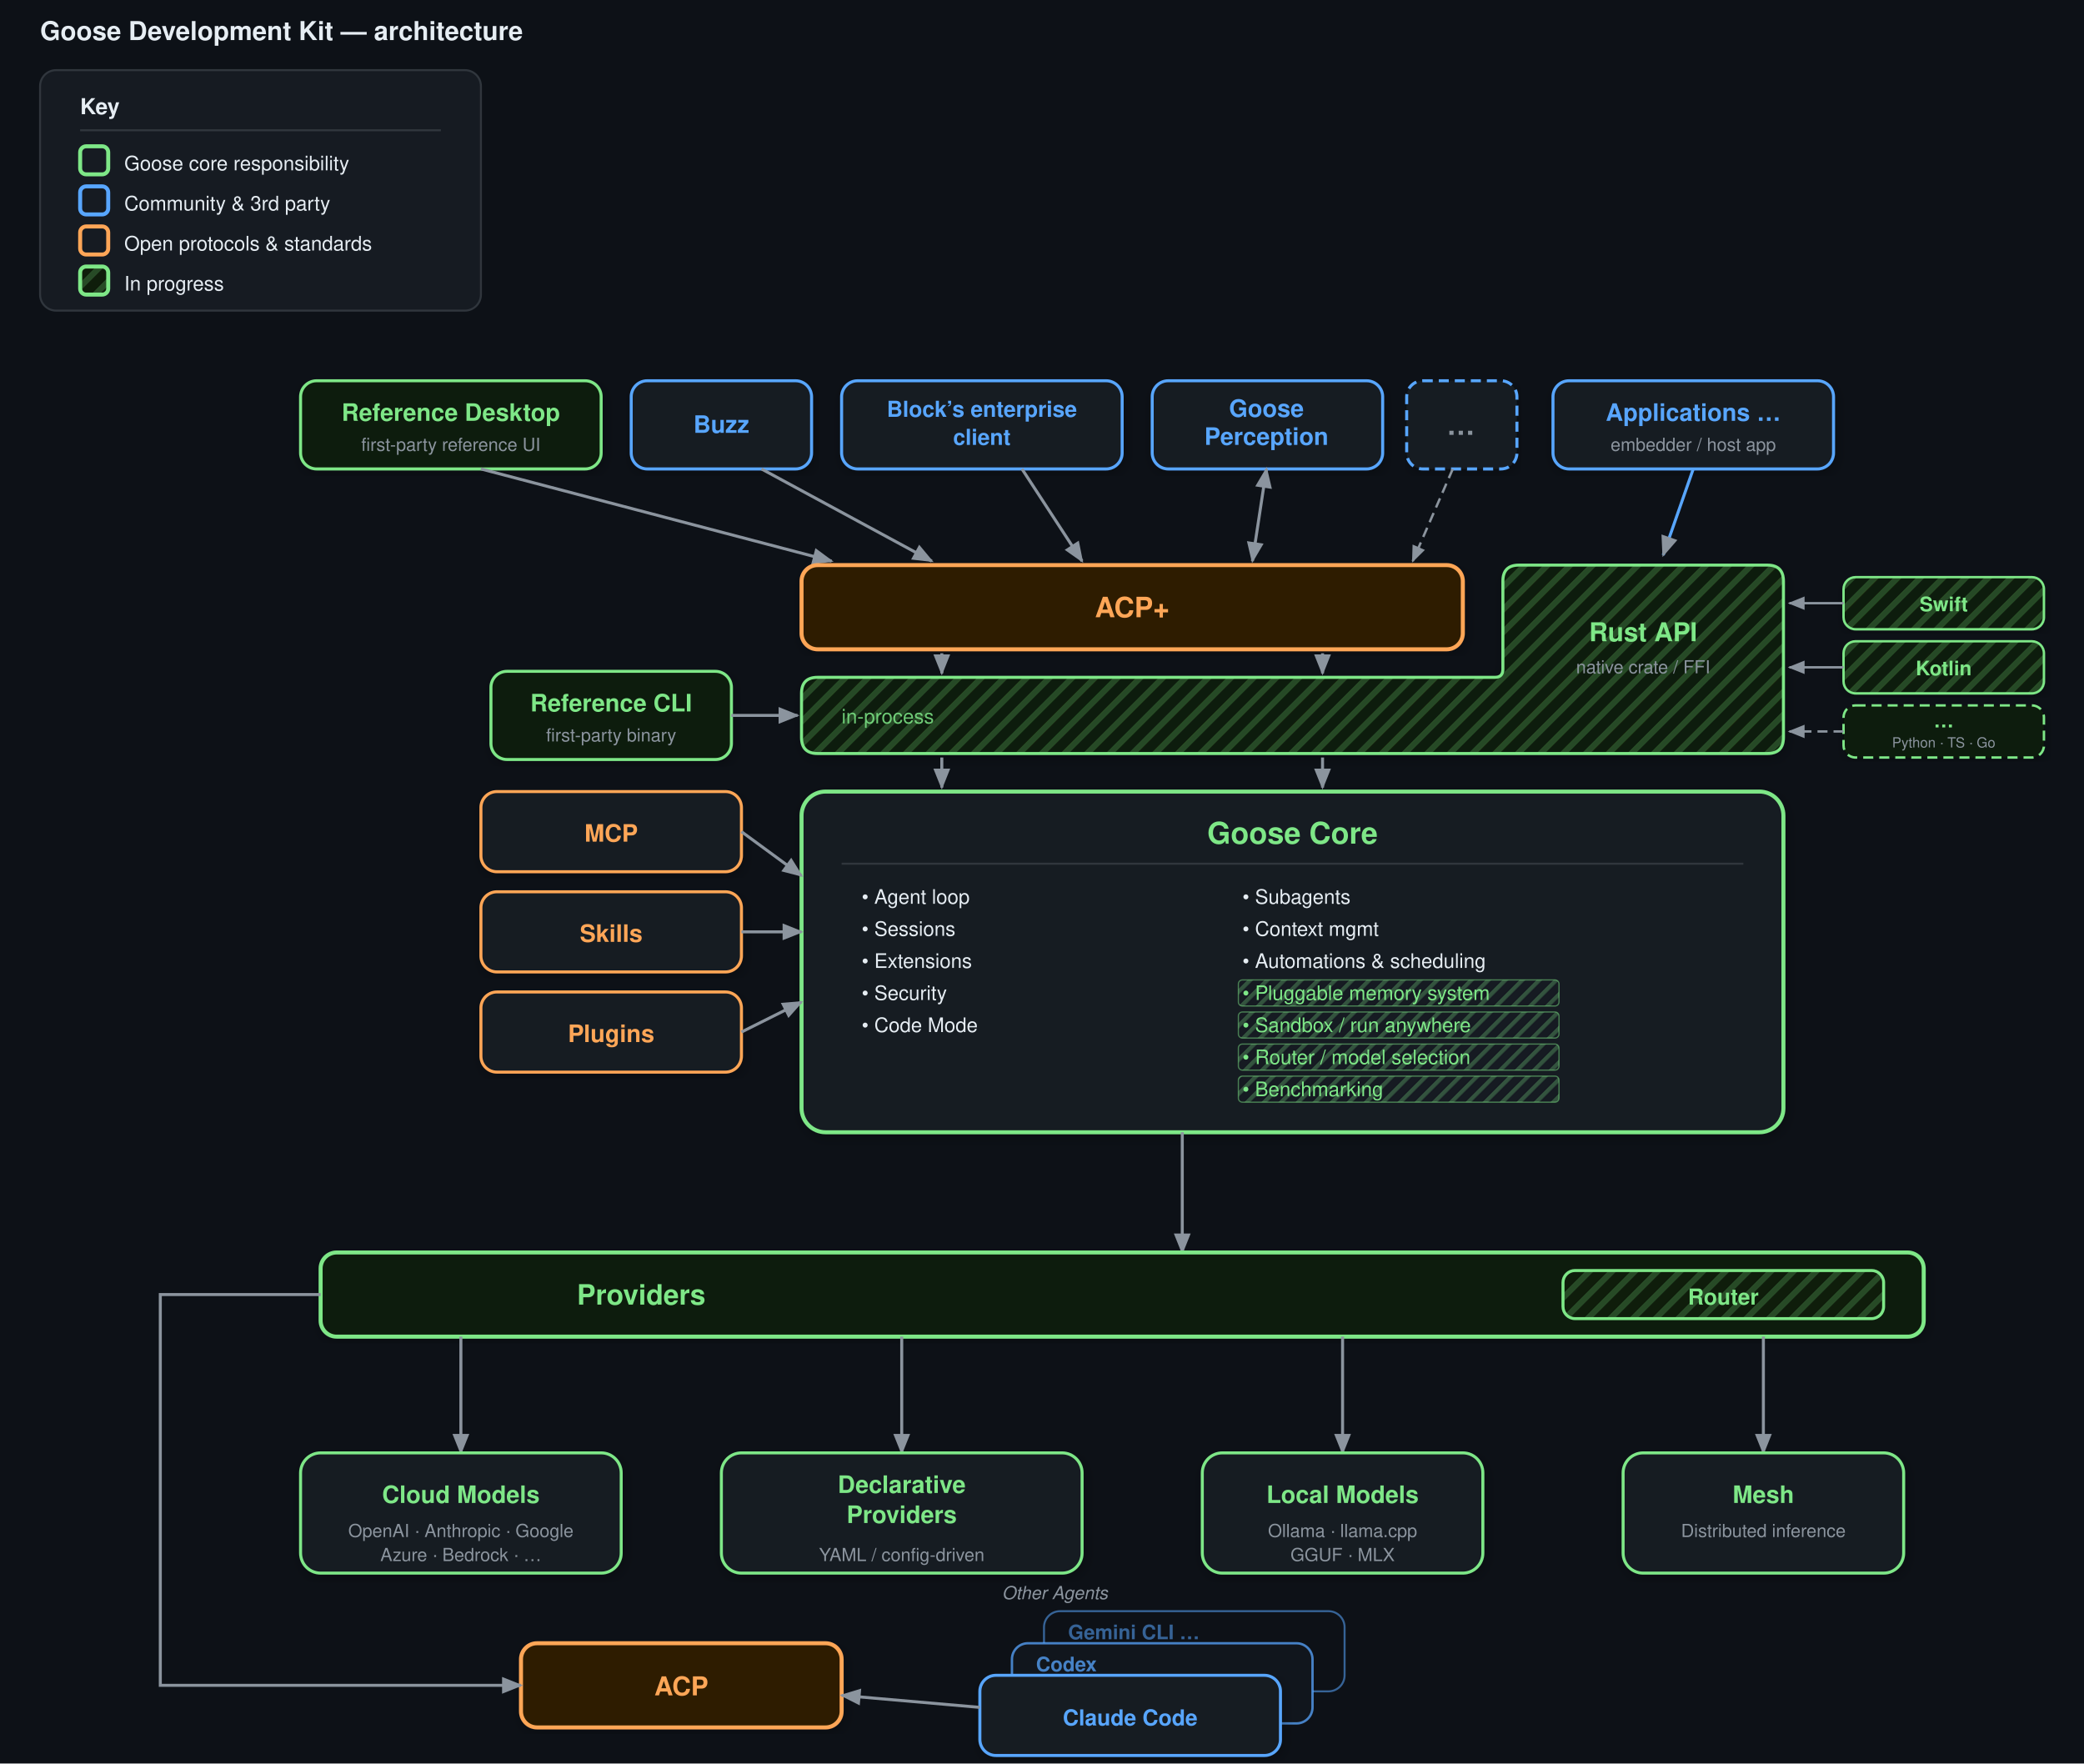
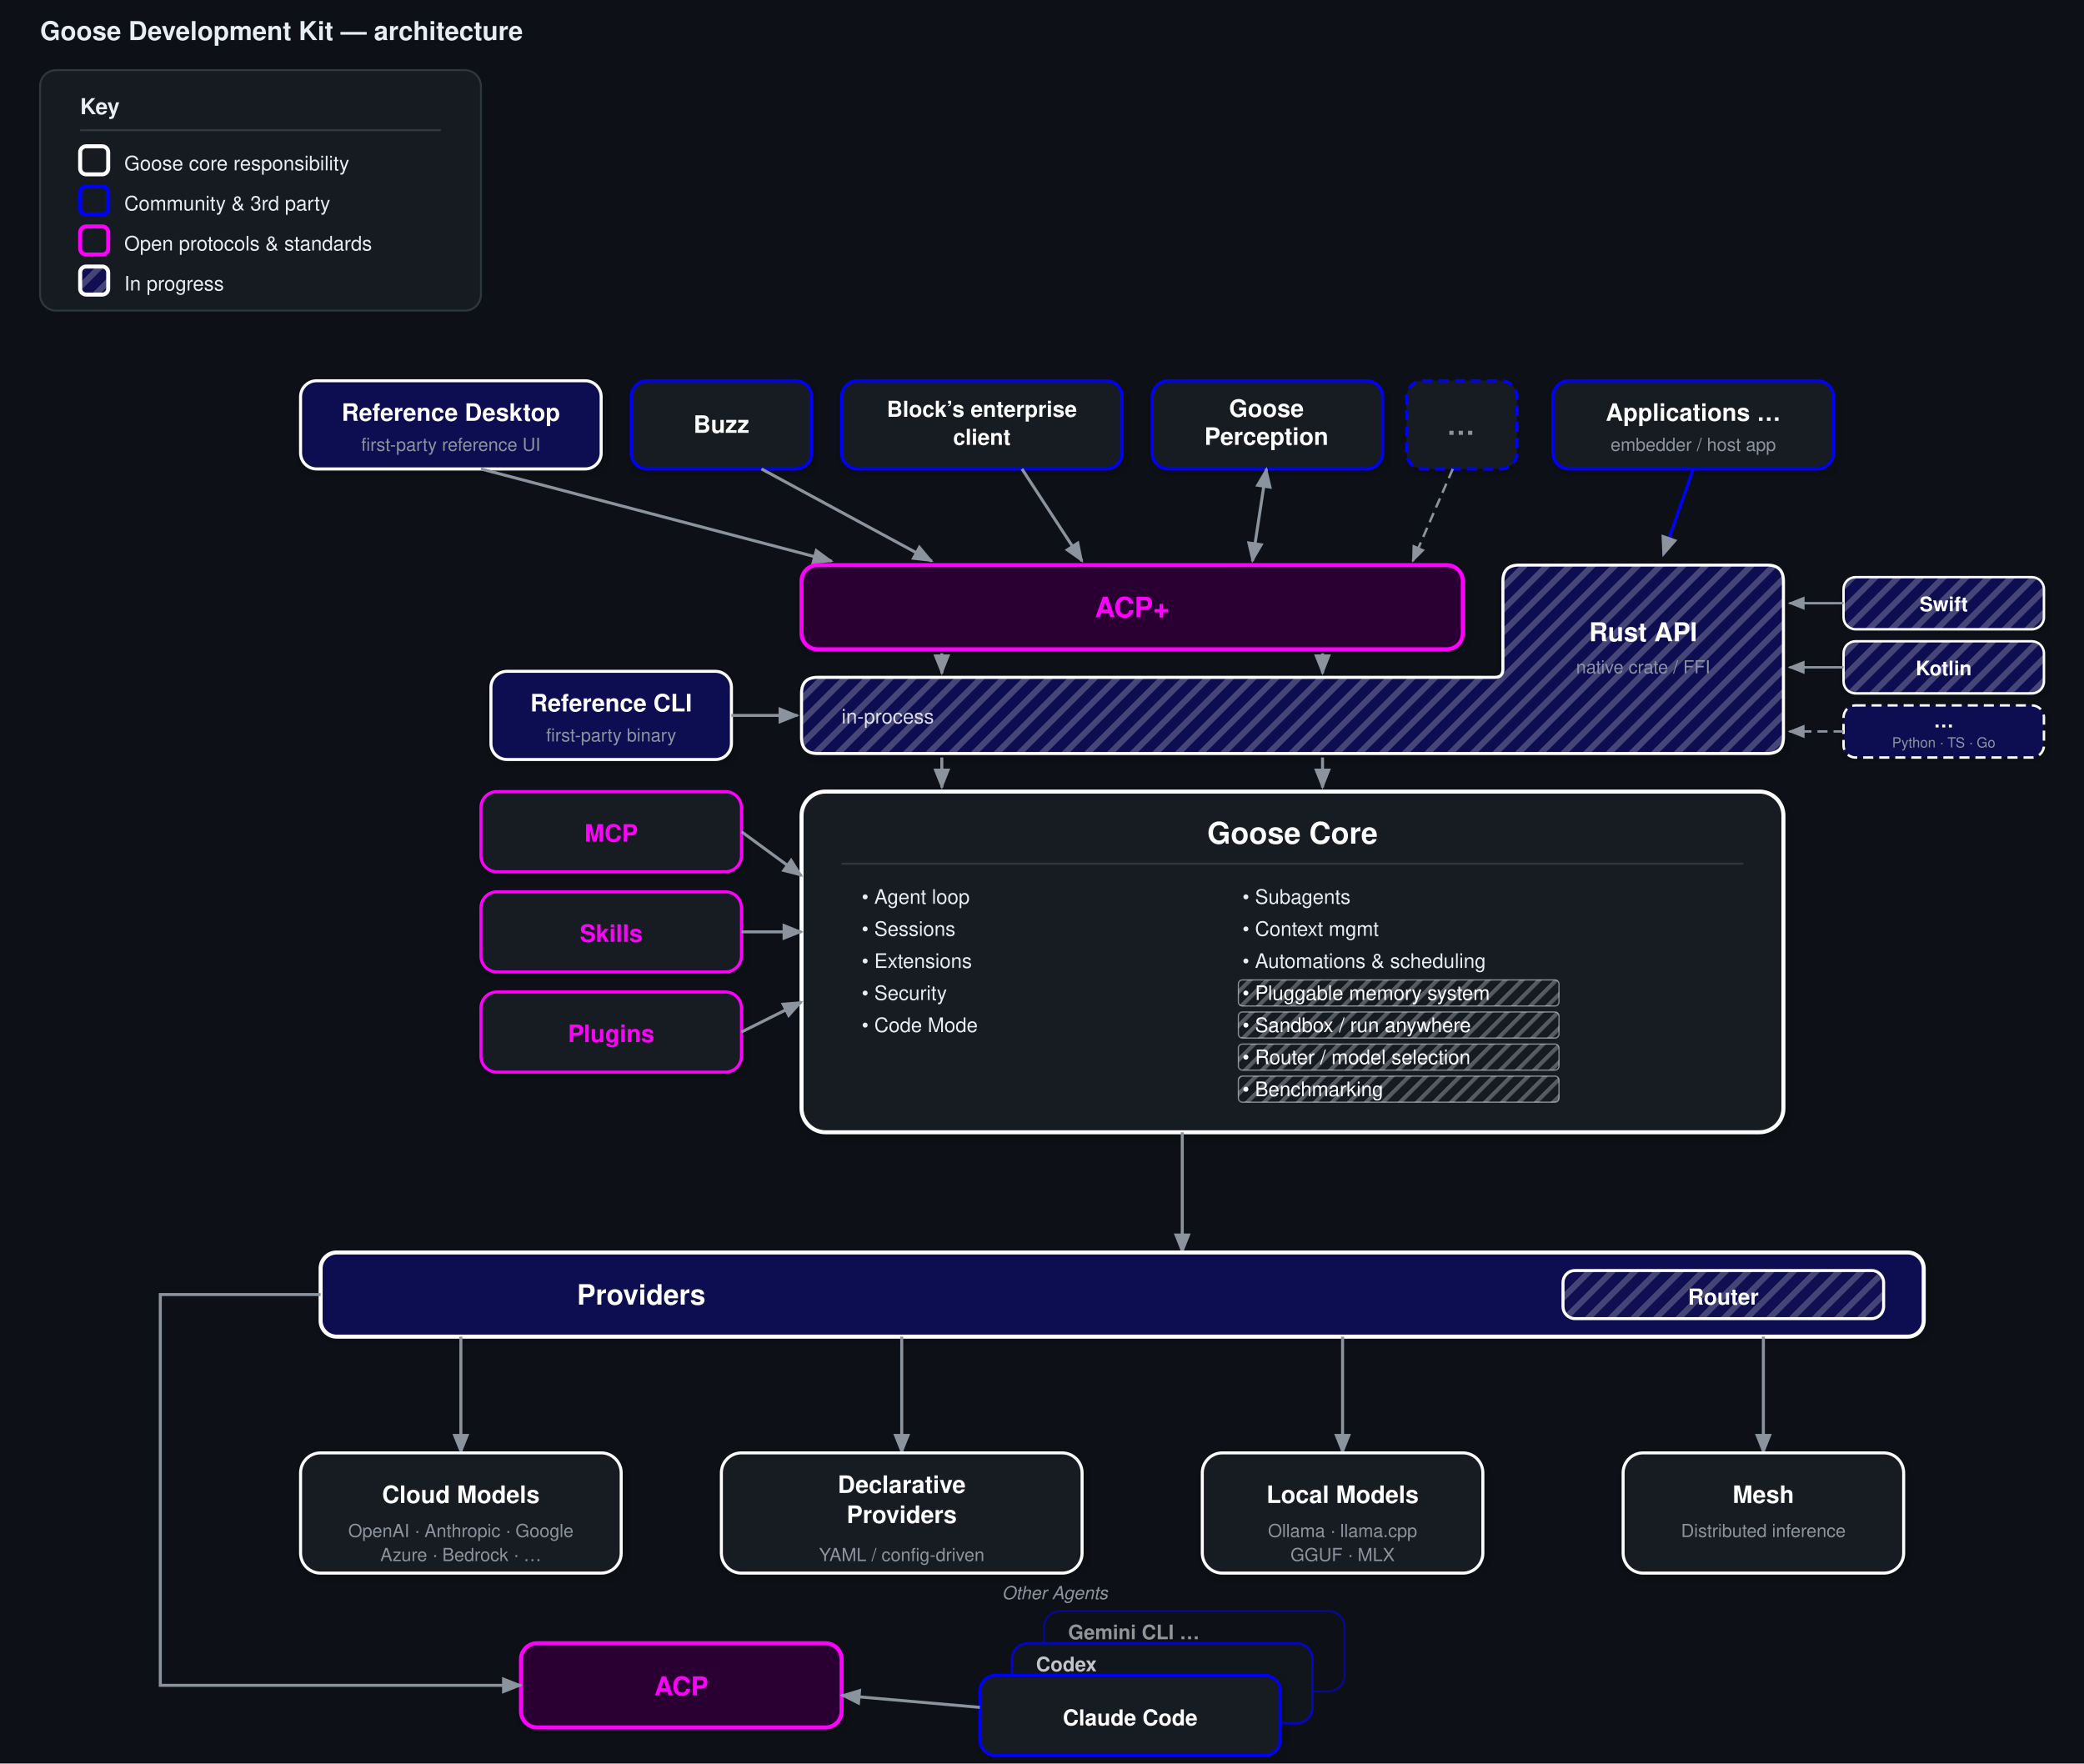
<svg xmlns="http://www.w3.org/2000/svg" viewBox="0 0 1040 880" font-family="-apple-system, BlinkMacSystemFont, 'Segoe UI', Helvetica, Arial, sans-serif">
  <defs>
    <marker id="arr" viewBox="0 0 10 10" refX="9" refY="5" markerWidth="7" markerHeight="7" orient="auto-start-reverse">
      <path d="M 0 1 L 10 5 L 0 9 z" fill="#8b949e" />
    </marker>
    <filter id="shadow" x="-4%" y="-4%" width="108%" height="112%">
      <feDropShadow dx="1" dy="2" stdDeviation="3" flood-opacity="0.25" />
    </filter>
    <pattern id="stripeGreen" patternUnits="userSpaceOnUse" width="8" height="8" patternTransform="rotate(45)">
-       <rect width="8" height="8" fill="#0f1d0b" />
-       <rect width="3" height="8" fill="#7ee787" fill-opacity="0.22" />
+       <rect width="8" height="8" fill="#100f51" />
+       <rect width="3" height="8" fill="#ffffff" fill-opacity="0.22" />
    </pattern>
    <pattern id="stripeGreenInline" patternUnits="userSpaceOnUse" width="6" height="6" patternTransform="rotate(45)">
      <rect width="6" height="6" fill="#161b22" />
-       <rect width="2" height="6" fill="#7ee787" fill-opacity="0.28" />
+       <rect width="2" height="6" fill="#ffffff" fill-opacity="0.28" />
    </pattern>
  </defs>
  <rect width="1040" height="880" fill="#0d1117" />
  <text x="20" y="20" font-size="13" font-weight="700" fill="#e6edf3">Goose Development Kit — architecture</text>
  <rect x="20" y="35" width="220" height="120" rx="8" fill="#161b22" stroke="#30363d" stroke-width="1" />
  <text x="40" y="57" font-size="11" font-weight="700" fill="#e6edf3">Key</text>
  <line x1="40" y1="65" x2="220" y2="65" stroke="#30363d" stroke-width="1" />
-   <rect x="40" y="73" width="14" height="14" rx="3" fill="none" stroke="#7ee787" stroke-width="2" />
+   <rect x="40" y="73" width="14" height="14" rx="3" fill="none" stroke="#ffffff" stroke-width="2" />
  <text x="62" y="85" font-size="10" fill="#e6edf3">Goose core responsibility</text>
-   <rect x="40" y="93" width="14" height="14" rx="3" fill="none" stroke="#58a6ff" stroke-width="2" />
+   <rect x="40" y="93" width="14" height="14" rx="3" fill="none" stroke="#0000ff" stroke-width="2" />
  <text x="62" y="105" font-size="10" fill="#e6edf3">Community &amp; 3rd party</text>
-   <rect x="40" y="113" width="14" height="14" rx="3" fill="none" stroke="#ffa657" stroke-width="2" />
+   <rect x="40" y="113" width="14" height="14" rx="3" fill="none" stroke="#ff00ff" stroke-width="2" />
  <text x="62" y="125" font-size="10" fill="#e6edf3">Open protocols &amp; standards</text>
-   <rect x="40" y="133" width="14" height="14" rx="3" fill="url(#stripeGreen)" stroke="#7ee787" stroke-width="2" />
+   <rect x="40" y="133" width="14" height="14" rx="3" fill="url(#stripeGreen)" stroke="#ffffff" stroke-width="2" />
  <text x="62" y="145" font-size="10" fill="#e6edf3">In progress</text>
-   <rect x="150" y="190" width="150" height="44" rx="8" fill="#0f1d0b" stroke="#7ee787" stroke-width="1.5" filter="url(#shadow)" />
-   <text x="225" y="210" text-anchor="middle" font-size="12" font-weight="700" fill="#7ee787">Reference Desktop</text>
+   <rect x="150" y="190" width="150" height="44" rx="8" fill="#100f51" stroke="#ffffff" stroke-width="1.5" filter="url(#shadow)" />
+   <text x="225" y="210" text-anchor="middle" font-size="12" font-weight="700" fill="#ffffff">Reference Desktop</text>
  <text x="225" y="225" text-anchor="middle" font-size="9" fill="#8b949e">first-party reference UI</text>
  <line x1="240" y1="234" x2="415" y2="280" stroke="#8b949e" stroke-width="1.5" marker-end="url(#arr)" />
-   <rect x="315" y="190" width="90" height="44" rx="8" fill="#161b22" stroke="#58a6ff" stroke-width="1.5" filter="url(#shadow)" />
-   <text x="360" y="216" text-anchor="middle" font-size="12" font-weight="600" fill="#58a6ff">Buzz</text>
+   <rect x="315" y="190" width="90" height="44" rx="8" fill="#161b22" stroke="#0000ff" stroke-width="1.5" filter="url(#shadow)" />
+   <text x="360" y="216" text-anchor="middle" font-size="12" font-weight="600" fill="#ffffff">Buzz</text>
  <line x1="380" y1="234" x2="465" y2="280" stroke="#8b949e" stroke-width="1.5" marker-end="url(#arr)" />
-   <rect x="420" y="190" width="140" height="44" rx="8" fill="#161b22" stroke="#58a6ff" stroke-width="1.5" filter="url(#shadow)" />
-   <text x="490" y="208" text-anchor="middle" font-size="11" font-weight="600" fill="#58a6ff">Block’s enterprise</text>
-   <text x="490" y="222" text-anchor="middle" font-size="11" font-weight="600" fill="#58a6ff">client</text>
+   <rect x="420" y="190" width="140" height="44" rx="8" fill="#161b22" stroke="#0000ff" stroke-width="1.5" filter="url(#shadow)" />
+   <text x="490" y="208" text-anchor="middle" font-size="11" font-weight="600" fill="#ffffff">Block’s enterprise</text>
+   <text x="490" y="222" text-anchor="middle" font-size="11" font-weight="600" fill="#ffffff">client</text>
  <line x1="510" y1="234" x2="540" y2="280" stroke="#8b949e" stroke-width="1.5" marker-end="url(#arr)" />
-   <rect x="575" y="190" width="115" height="44" rx="8" fill="#161b22" stroke="#58a6ff" stroke-width="1.5" filter="url(#shadow)" />
-   <text x="632" y="208" text-anchor="middle" font-size="12" font-weight="600" fill="#58a6ff">Goose</text>
-   <text x="632" y="222" text-anchor="middle" font-size="12" font-weight="600" fill="#58a6ff">Perception</text>
+   <rect x="575" y="190" width="115" height="44" rx="8" fill="#161b22" stroke="#0000ff" stroke-width="1.5" filter="url(#shadow)" />
+   <text x="632" y="208" text-anchor="middle" font-size="12" font-weight="600" fill="#ffffff">Goose</text>
+   <text x="632" y="222" text-anchor="middle" font-size="12" font-weight="600" fill="#ffffff">Perception</text>
  <line x1="632" y1="234" x2="625" y2="280" stroke="#8b949e" stroke-width="1.5" marker-start="url(#arr)" marker-end="url(#arr)" />
-   <rect x="702" y="190" width="55" height="44" rx="8" fill="#161b22" stroke="#58a6ff" stroke-width="1.5" stroke-dasharray="5,3" filter="url(#shadow)" />
+   <rect x="702" y="190" width="55" height="44" rx="8" fill="#161b22" stroke="#0000ff" stroke-width="1.5" stroke-dasharray="5,3" filter="url(#shadow)" />
  <text x="729" y="217" text-anchor="middle" font-size="14" font-weight="600" fill="#8b949e">…</text>
  <line x1="725" y1="234" x2="705" y2="280" stroke="#8b949e" stroke-width="1.2" stroke-dasharray="5,3" marker-end="url(#arr)" />
-   <rect x="775" y="190" width="140" height="44" rx="8" fill="#161b22" stroke="#58a6ff" stroke-width="1.5" filter="url(#shadow)" />
-   <text x="845" y="210" text-anchor="middle" font-size="12" font-weight="700" fill="#58a6ff">Applications …</text>
+   <rect x="775" y="190" width="140" height="44" rx="8" fill="#161b22" stroke="#0000ff" stroke-width="1.5" filter="url(#shadow)" />
+   <text x="845" y="210" text-anchor="middle" font-size="12" font-weight="700" fill="#ffffff">Applications …</text>
  <text x="845" y="225" text-anchor="middle" font-size="9" fill="#8b949e">embedder / host app</text>

   Rust API arm (in-process, peer of ACP+) --&gt;
-   <line x1="845" y1="234" x2="830" y2="277" stroke="#58a6ff" stroke-width="1.5" marker-end="url(#arr)" />
-   <rect x="400" y="282" width="330" height="42" rx="8" fill="#2d1f00" stroke="#ffa657" stroke-width="2" filter="url(#shadow)" />
-   <text x="565" y="308" text-anchor="middle" font-size="14" font-weight="700" fill="#ffa657">ACP+</text>
-   <rect x="245" y="335" width="120" height="44" rx="8" fill="#0f1d0b" stroke="#7ee787" stroke-width="1.5" filter="url(#shadow)" />
-   <text x="305" y="355" text-anchor="middle" font-size="12" font-weight="700" fill="#7ee787">Reference CLI</text>
+   <line x1="845" y1="234" x2="830" y2="277" stroke="#0000ff" stroke-width="1.5" marker-end="url(#arr)" />
+   <rect x="400" y="282" width="330" height="42" rx="8" fill="#2a0033" stroke="#ff00ff" stroke-width="2" filter="url(#shadow)" />
+   <text x="565" y="308" text-anchor="middle" font-size="14" font-weight="700" fill="#ff00ff">ACP+</text>
+   <rect x="245" y="335" width="120" height="44" rx="8" fill="#100f51" stroke="#ffffff" stroke-width="1.5" filter="url(#shadow)" />
+   <text x="305" y="355" text-anchor="middle" font-size="12" font-weight="700" fill="#ffffff">Reference CLI</text>
  <text x="305" y="370" text-anchor="middle" font-size="9" fill="#8b949e">first-party binary</text>
  <line x1="365" y1="357" x2="398" y2="357" stroke="#8b949e" stroke-width="1.5" marker-end="url(#arr)" />
-   <path d="M 408 338            H 746 Q 750 338 750 334            V 290 Q 750 282 758 282            H 882 Q 890 282 890 290            V 368 Q 890 376 882 376            H 408 Q 400 376 400 368            V 346 Q 400 338 408 338 Z" fill="url(#stripeGreen)" stroke="#7ee787" stroke-width="1.5" filter="url(#shadow)" />
-   <text x="820" y="320" text-anchor="middle" font-size="13" font-weight="700" fill="#7ee787">Rust API</text>
+   <path d="M 408 338            H 746 Q 750 338 750 334            V 290 Q 750 282 758 282            H 882 Q 890 282 890 290            V 368 Q 890 376 882 376            H 408 Q 400 376 400 368            V 346 Q 400 338 408 338 Z" fill="url(#stripeGreen)" stroke="#ffffff" stroke-width="1.5" filter="url(#shadow)" />
+   <text x="820" y="320" text-anchor="middle" font-size="13" font-weight="700" fill="#ffffff">Rust API</text>
  <text x="820" y="336" text-anchor="middle" font-size="9" fill="#8b949e">native crate / FFI</text>
-   <text x="420" y="361" font-size="10" fill="#7ee787" fill-opacity="0.85">in-process</text>
+   <text x="420" y="361" font-size="10" fill="#ffffff" fill-opacity="0.85">in-process</text>
  <line x1="470" y1="326" x2="470" y2="336" stroke="#8b949e" stroke-width="1.5" marker-end="url(#arr)" />
  <line x1="660" y1="326" x2="660" y2="336" stroke="#8b949e" stroke-width="1.5" marker-end="url(#arr)" />
  <line x1="470" y1="378" x2="470" y2="393" stroke="#8b949e" stroke-width="1.5" marker-end="url(#arr)" />
  <line x1="660" y1="378" x2="660" y2="393" stroke="#8b949e" stroke-width="1.5" marker-end="url(#arr)" />
-   <rect x="920" y="288" width="100" height="26" rx="6" fill="url(#stripeGreen)" stroke="#7ee787" stroke-width="1.2" filter="url(#shadow)" />
-   <text x="970" y="305" text-anchor="middle" font-size="10" font-weight="700" fill="#7ee787">Swift</text>
+   <rect x="920" y="288" width="100" height="26" rx="6" fill="url(#stripeGreen)" stroke="#ffffff" stroke-width="1.2" filter="url(#shadow)" />
+   <text x="970" y="305" text-anchor="middle" font-size="10" font-weight="700" fill="#ffffff">Swift</text>
  <line x1="920" y1="301" x2="893" y2="301" stroke="#8b949e" stroke-width="1.2" marker-end="url(#arr)" />
-   <rect x="920" y="320" width="100" height="26" rx="6" fill="url(#stripeGreen)" stroke="#7ee787" stroke-width="1.2" filter="url(#shadow)" />
-   <text x="970" y="337" text-anchor="middle" font-size="10" font-weight="700" fill="#7ee787">Kotlin</text>
+   <rect x="920" y="320" width="100" height="26" rx="6" fill="url(#stripeGreen)" stroke="#ffffff" stroke-width="1.2" filter="url(#shadow)" />
+   <text x="970" y="337" text-anchor="middle" font-size="10" font-weight="700" fill="#ffffff">Kotlin</text>
  <line x1="920" y1="333" x2="893" y2="333" stroke="#8b949e" stroke-width="1.2" marker-end="url(#arr)" />
-   <rect x="920" y="352" width="100" height="26" rx="6" fill="#0f1d0b" stroke="#7ee787" stroke-width="1.2" stroke-dasharray="5,3" filter="url(#shadow)" />
-   <text x="970" y="363" text-anchor="middle" font-size="10" font-weight="700" fill="#7ee787">…</text>
+   <rect x="920" y="352" width="100" height="26" rx="6" fill="#100f51" stroke="#ffffff" stroke-width="1.2" stroke-dasharray="5,3" filter="url(#shadow)" />
+   <text x="970" y="363" text-anchor="middle" font-size="10" font-weight="700" fill="#ffffff">…</text>
  <text x="970" y="373" text-anchor="middle" font-size="7" fill="#8b949e">Python · TS · Go</text>
  <line x1="920" y1="365" x2="893" y2="365" stroke="#8b949e" stroke-width="1.2" stroke-dasharray="5,3" marker-end="url(#arr)" />
-   <rect x="400" y="395" width="490" height="170" rx="12" fill="#161b22" stroke="#7ee787" stroke-width="2" filter="url(#shadow)" />
-   <text x="645" y="421" text-anchor="middle" font-size="15" font-weight="700" fill="#7ee787">Goose Core</text>
+   <rect x="400" y="395" width="490" height="170" rx="12" fill="#161b22" stroke="#ffffff" stroke-width="2" filter="url(#shadow)" />
+   <text x="645" y="421" text-anchor="middle" font-size="15" font-weight="700" fill="#ffffff">Goose Core</text>
  <line x1="420" y1="431" x2="870" y2="431" stroke="#30363d" stroke-width="1" />
  <text x="430" y="451" font-size="10" fill="#e6edf3">• Agent loop</text>
  <text x="430" y="467" font-size="10" fill="#e6edf3">• Sessions</text>
  <text x="430" y="483" font-size="10" fill="#e6edf3">• Extensions</text>
  <text x="430" y="499" font-size="10" fill="#e6edf3">• Security</text>
  <text x="430" y="515" font-size="10" fill="#e6edf3">• Code Mode</text>
  <text x="620" y="451" font-size="10" fill="#e6edf3">• Subagents</text>
  <text x="620" y="467" font-size="10" fill="#e6edf3">• Context mgmt</text>
  <text x="620" y="483" font-size="10" fill="#e6edf3">• Automations &amp; scheduling</text>
-   <rect x="618" y="489" width="160" height="13" rx="2" fill="url(#stripeGreenInline)" stroke="#7ee787" stroke-width="0.6" stroke-opacity="0.5" />
-   <text x="620" y="499" font-size="10" fill="#7ee787">• Pluggable memory system</text>
-   <rect x="618" y="505" width="160" height="13" rx="2" fill="url(#stripeGreenInline)" stroke="#7ee787" stroke-width="0.6" stroke-opacity="0.5" />
-   <text x="620" y="515" font-size="10" fill="#7ee787">• Sandbox / run anywhere</text>
-   <rect x="618" y="521" width="160" height="13" rx="2" fill="url(#stripeGreenInline)" stroke="#7ee787" stroke-width="0.6" stroke-opacity="0.5" />
-   <text x="620" y="531" font-size="10" fill="#7ee787">• Router / model selection</text>
-   <rect x="618" y="537" width="160" height="13" rx="2" fill="url(#stripeGreenInline)" stroke="#7ee787" stroke-width="0.6" stroke-opacity="0.5" />
-   <text x="620" y="547" font-size="10" fill="#7ee787">• Benchmarking</text>
-   <rect x="240" y="395" width="130" height="40" rx="8" fill="#161b22" stroke="#ffa657" stroke-width="1.5" filter="url(#shadow)" />
-   <text x="305" y="420" text-anchor="middle" font-size="12" font-weight="600" fill="#ffa657">MCP</text>
-   <rect x="240" y="445" width="130" height="40" rx="8" fill="#161b22" stroke="#ffa657" stroke-width="1.5" filter="url(#shadow)" />
-   <text x="305" y="470" text-anchor="middle" font-size="12" font-weight="600" fill="#ffa657">Skills</text>
-   <rect x="240" y="495" width="130" height="40" rx="8" fill="#161b22" stroke="#ffa657" stroke-width="1.5" filter="url(#shadow)" />
-   <text x="305" y="520" text-anchor="middle" font-size="12" font-weight="600" fill="#ffa657">Plugins</text>
+   <rect x="618" y="489" width="160" height="13" rx="2" fill="url(#stripeGreenInline)" stroke="#ffffff" stroke-width="0.6" stroke-opacity="0.5" />
+   <text x="620" y="499" font-size="10" fill="#ffffff">• Pluggable memory system</text>
+   <rect x="618" y="505" width="160" height="13" rx="2" fill="url(#stripeGreenInline)" stroke="#ffffff" stroke-width="0.6" stroke-opacity="0.5" />
+   <text x="620" y="515" font-size="10" fill="#ffffff">• Sandbox / run anywhere</text>
+   <rect x="618" y="521" width="160" height="13" rx="2" fill="url(#stripeGreenInline)" stroke="#ffffff" stroke-width="0.6" stroke-opacity="0.5" />
+   <text x="620" y="531" font-size="10" fill="#ffffff">• Router / model selection</text>
+   <rect x="618" y="537" width="160" height="13" rx="2" fill="url(#stripeGreenInline)" stroke="#ffffff" stroke-width="0.6" stroke-opacity="0.5" />
+   <text x="620" y="547" font-size="10" fill="#ffffff">• Benchmarking</text>
+   <rect x="240" y="395" width="130" height="40" rx="8" fill="#161b22" stroke="#ff00ff" stroke-width="1.5" filter="url(#shadow)" />
+   <text x="305" y="420" text-anchor="middle" font-size="12" font-weight="600" fill="#ff00ff">MCP</text>
+   <rect x="240" y="445" width="130" height="40" rx="8" fill="#161b22" stroke="#ff00ff" stroke-width="1.5" filter="url(#shadow)" />
+   <text x="305" y="470" text-anchor="middle" font-size="12" font-weight="600" fill="#ff00ff">Skills</text>
+   <rect x="240" y="495" width="130" height="40" rx="8" fill="#161b22" stroke="#ff00ff" stroke-width="1.5" filter="url(#shadow)" />
+   <text x="305" y="520" text-anchor="middle" font-size="12" font-weight="600" fill="#ff00ff">Plugins</text>
  <line x1="370" y1="415" x2="400" y2="437" stroke="#8b949e" stroke-width="1.5" marker-end="url(#arr)" />
  <line x1="370" y1="465" x2="400" y2="465" stroke="#8b949e" stroke-width="1.5" marker-end="url(#arr)" />
  <line x1="370" y1="515" x2="400" y2="500" stroke="#8b949e" stroke-width="1.5" marker-end="url(#arr)" />

  
  
  

   Providers bar --&gt;
  <line x1="590" y1="565" x2="590" y2="625" stroke="#8b949e" stroke-width="1.5" marker-end="url(#arr)" />
-   <rect x="160" y="625" width="800" height="42" rx="8" fill="#0f1d0b" stroke="#7ee787" stroke-width="2" filter="url(#shadow)" />
-   <text x="320" y="651" text-anchor="middle" font-size="14" font-weight="700" fill="#7ee787">Providers</text>
-   <rect x="780" y="634" width="160" height="24" rx="6" fill="url(#stripeGreen)" stroke="#7ee787" stroke-width="1.5" />
-   <text x="860" y="651" text-anchor="middle" font-size="11" font-weight="700" fill="#7ee787">Router</text>
+   <rect x="160" y="625" width="800" height="42" rx="8" fill="#100f51" stroke="#ffffff" stroke-width="2" filter="url(#shadow)" />
+   <text x="320" y="651" text-anchor="middle" font-size="14" font-weight="700" fill="#ffffff">Providers</text>
+   <rect x="780" y="634" width="160" height="24" rx="6" fill="url(#stripeGreen)" stroke="#ffffff" stroke-width="1.5" />
+   <text x="860" y="651" text-anchor="middle" font-size="11" font-weight="700" fill="#ffffff">Router</text>
  <line x1="230" y1="667" x2="230" y2="725" stroke="#8b949e" stroke-width="1.5" marker-end="url(#arr)" />
  <line x1="450" y1="667" x2="450" y2="725" stroke="#8b949e" stroke-width="1.5" marker-end="url(#arr)" />
  <line x1="670" y1="667" x2="670" y2="725" stroke="#8b949e" stroke-width="1.5" marker-end="url(#arr)" />
  <line x1="880" y1="667" x2="880" y2="725" stroke="#8b949e" stroke-width="1.5" marker-end="url(#arr)" />
-   <rect x="150" y="725" width="160" height="60" rx="10" fill="#161b22" stroke="#7ee787" stroke-width="1.5" filter="url(#shadow)" />
-   <text x="230" y="750" text-anchor="middle" font-size="12" font-weight="700" fill="#7ee787">Cloud Models</text>
+   <rect x="150" y="725" width="160" height="60" rx="10" fill="#161b22" stroke="#ffffff" stroke-width="1.5" filter="url(#shadow)" />
+   <text x="230" y="750" text-anchor="middle" font-size="12" font-weight="700" fill="#ffffff">Cloud Models</text>
  <text x="230" y="767" text-anchor="middle" font-size="9" fill="#8b949e">OpenAI · Anthropic · Google</text>
  <text x="230" y="779" text-anchor="middle" font-size="9" fill="#8b949e">Azure · Bedrock · …</text>
-   <rect x="360" y="725" width="180" height="60" rx="10" fill="#161b22" stroke="#7ee787" stroke-width="1.5" filter="url(#shadow)" />
-   <text x="450" y="745" text-anchor="middle" font-size="12" font-weight="700" fill="#7ee787">Declarative</text>
-   <text x="450" y="760" text-anchor="middle" font-size="12" font-weight="700" fill="#7ee787">Providers</text>
+   <rect x="360" y="725" width="180" height="60" rx="10" fill="#161b22" stroke="#ffffff" stroke-width="1.5" filter="url(#shadow)" />
+   <text x="450" y="745" text-anchor="middle" font-size="12" font-weight="700" fill="#ffffff">Declarative</text>
+   <text x="450" y="760" text-anchor="middle" font-size="12" font-weight="700" fill="#ffffff">Providers</text>
  <text x="450" y="779" text-anchor="middle" font-size="9" fill="#8b949e">YAML / config-driven</text>
-   <rect x="600" y="725" width="140" height="60" rx="10" fill="#161b22" stroke="#7ee787" stroke-width="1.5" filter="url(#shadow)" />
-   <text x="670" y="750" text-anchor="middle" font-size="12" font-weight="700" fill="#7ee787">Local Models</text>
+   <rect x="600" y="725" width="140" height="60" rx="10" fill="#161b22" stroke="#ffffff" stroke-width="1.5" filter="url(#shadow)" />
+   <text x="670" y="750" text-anchor="middle" font-size="12" font-weight="700" fill="#ffffff">Local Models</text>
  <text x="670" y="767" text-anchor="middle" font-size="9" fill="#8b949e">Ollama · llama.cpp</text>
  <text x="670" y="779" text-anchor="middle" font-size="9" fill="#8b949e">GGUF · MLX</text>
-   <rect x="810" y="725" width="140" height="60" rx="10" fill="#161b22" stroke="#7ee787" stroke-width="1.5" filter="url(#shadow)" />
-   <text x="880" y="750" text-anchor="middle" font-size="12" font-weight="700" fill="#7ee787">Mesh</text>
+   <rect x="810" y="725" width="140" height="60" rx="10" fill="#161b22" stroke="#ffffff" stroke-width="1.5" filter="url(#shadow)" />
+   <text x="880" y="750" text-anchor="middle" font-size="12" font-weight="700" fill="#ffffff">Mesh</text>
  <text x="880" y="767" text-anchor="middle" font-size="9" fill="#8b949e">Distributed inference</text>
-   <rect x="260" y="820" width="160" height="42" rx="8" fill="#2d1f00" stroke="#ffa657" stroke-width="2" filter="url(#shadow)" />
-   <text x="340" y="846" text-anchor="middle" font-size="13" font-weight="700" fill="#ffa657">ACP</text>
+   <rect x="260" y="820" width="160" height="42" rx="8" fill="#2a0033" stroke="#ff00ff" stroke-width="2" filter="url(#shadow)" />
+   <text x="340" y="846" text-anchor="middle" font-size="13" font-weight="700" fill="#ff00ff">ACP</text>
  <polyline points="160,646 80,646 80,841 260,841" fill="none" stroke="#8b949e" stroke-width="1.5" marker-end="url(#arr)" />
  <text x="500" y="798" font-size="9" font-style="italic" fill="#8b949e">Other Agents</text>
-   <rect x="521" y="804" width="150" height="40" rx="8" fill="#0d1117" stroke="#58a6ff" stroke-width="1" stroke-opacity="0.55" />
-   <text x="533" y="818" font-size="10" font-weight="600" fill="#58a6ff" fill-opacity="0.55">Gemini CLI …</text>
-   <rect x="505" y="820" width="150" height="40" rx="8" fill="#11161d" stroke="#58a6ff" stroke-width="1.2" stroke-opacity="0.75" />
-   <text x="517" y="834" font-size="10" font-weight="600" fill="#58a6ff" fill-opacity="0.75">Codex</text>
-   <rect x="489" y="836" width="150" height="40" rx="8" fill="#161b22" stroke="#58a6ff" stroke-width="1.5" filter="url(#shadow)" />
-   <text x="564" y="861" text-anchor="middle" font-size="11" font-weight="600" fill="#58a6ff">Claude Code</text>
+   <rect x="521" y="804" width="150" height="40" rx="8" fill="#0d1117" stroke="#0000ff" stroke-width="1" stroke-opacity="0.55" />
+   <text x="533" y="818" font-size="10" font-weight="600" fill="#ffffff" fill-opacity="0.55">Gemini CLI …</text>
+   <rect x="505" y="820" width="150" height="40" rx="8" fill="#11161d" stroke="#0000ff" stroke-width="1.2" stroke-opacity="0.75" />
+   <text x="517" y="834" font-size="10" font-weight="600" fill="#ffffff" fill-opacity="0.75">Codex</text>
+   <rect x="489" y="836" width="150" height="40" rx="8" fill="#161b22" stroke="#0000ff" stroke-width="1.5" filter="url(#shadow)" />
+   <text x="564" y="861" text-anchor="middle" font-size="11" font-weight="600" fill="#ffffff">Claude Code</text>

   ACP --&gt;
  <line x1="489" y1="852" x2="420" y2="846" stroke="#8b949e" stroke-width="1.5" marker-end="url(#arr)" />
</svg>
